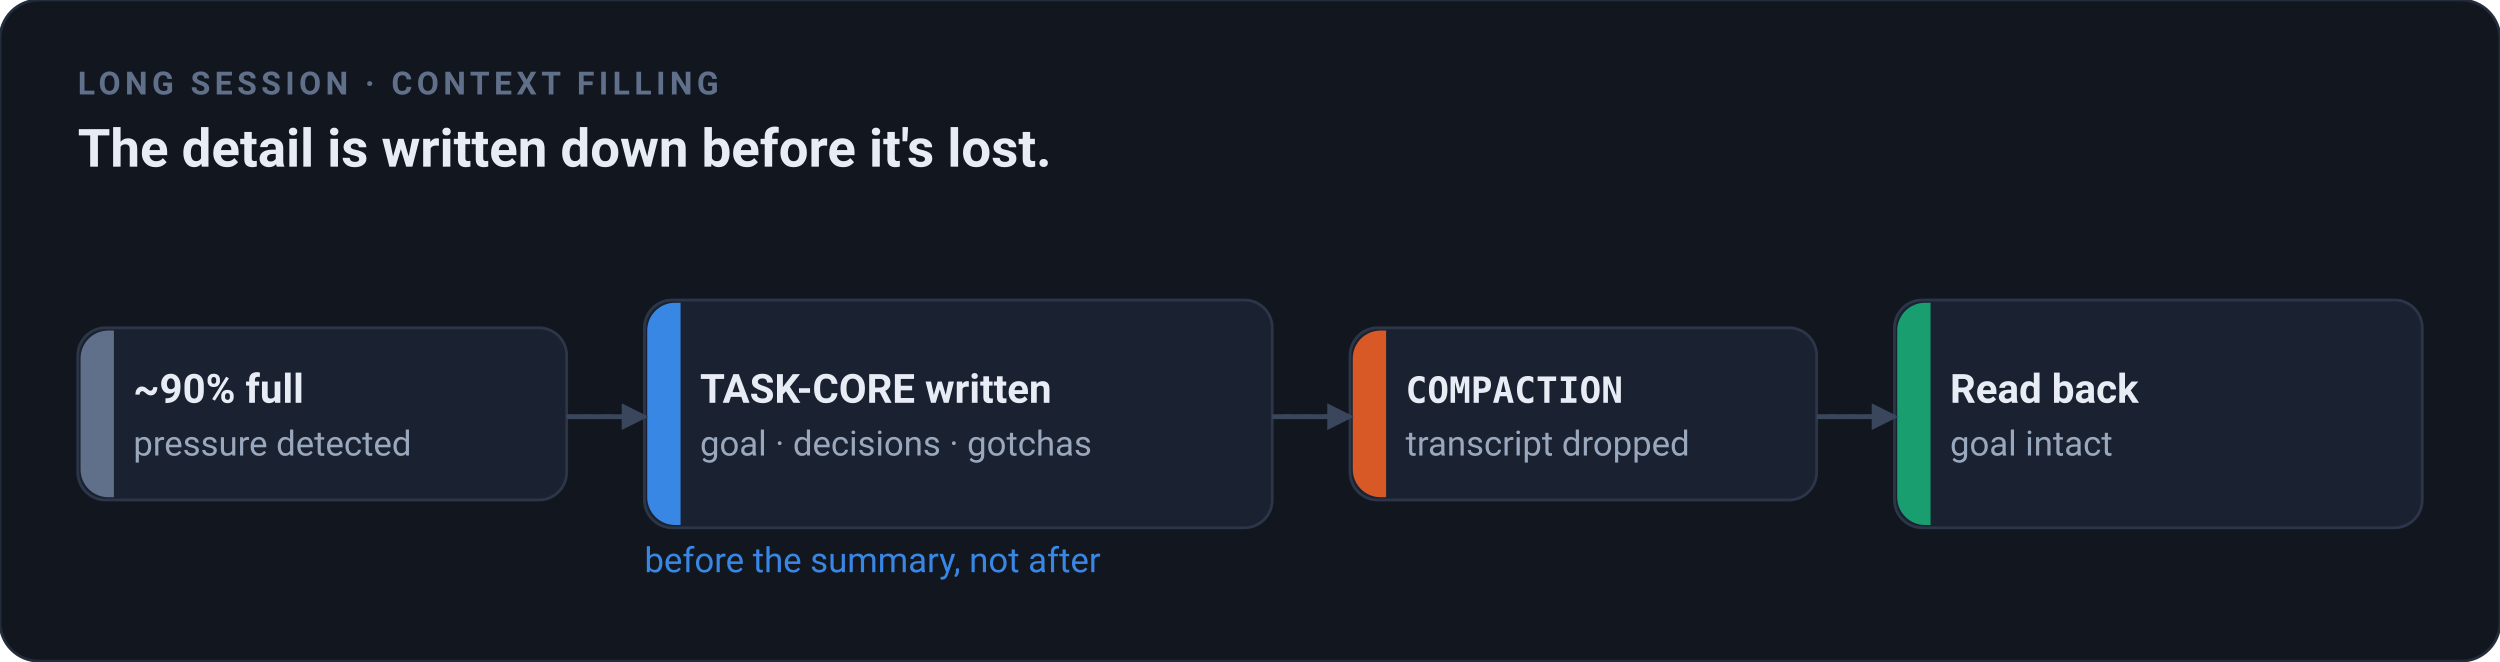
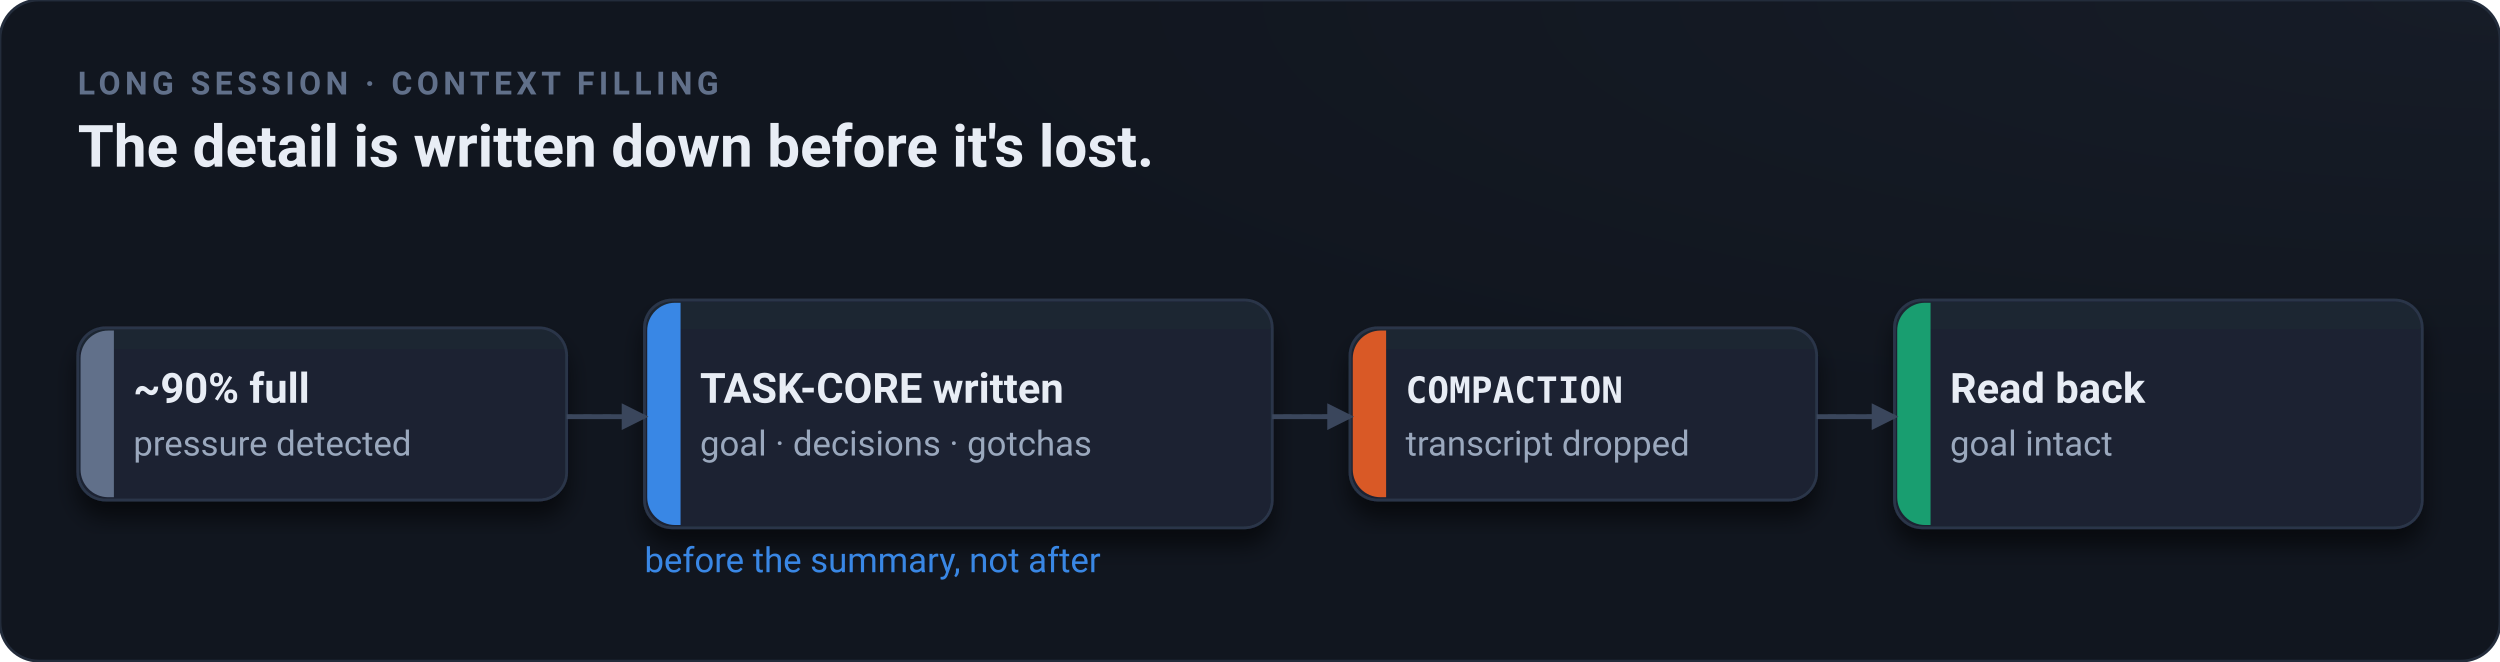
- <svg xmlns="http://www.w3.org/2000/svg" viewBox="0 0 900 238" width="900" height="238" role="img" aria-label="At about 90% context the task-core is written before compaction drops the transcript, then read back with the goal intact.">
-   <defs>
-     <marker id="ar" viewBox="0 0 10 10" refX="8.5" refY="5" markerWidth="5.5" markerHeight="5.5" orient="auto-start-reverse">
-       <path d="M0 0 L10 5 L0 10 z" fill="#3a465c" />
-     </marker>
-   </defs>
-   <rect width="900" height="238" rx="14" fill="#11161f" stroke="#232c3b" />
-   <text x="28" y="34" font-family="ui-sans-serif,-apple-system,BlinkMacSystemFont,'Segoe UI',Roboto,'Helvetica Neue',sans-serif" font-size="11.5" font-weight="600" letter-spacing="1.6" fill="#61708a">LONG SESSION · CONTEXT FILLING</text>
-   <text x="28" y="60" font-family="ui-sans-serif,-apple-system,BlinkMacSystemFont,'Segoe UI',Roboto,'Helvetica Neue',sans-serif" font-size="19" font-weight="650" fill="#e8edf5">The detail is written down before it's lost.</text>
-   <line x1="28" y1="150" x2="872" y2="150" stroke="#3a465c" stroke-width="1.5" stroke-dasharray="3 4" />
-   <rect x="28" y="118" width="176" height="62" rx="10" fill="#1a2130" stroke="#2c3648" />
-   <path d="M29 129 a10 10 0 0 1 10 -10 h2 v60 h-2 a10 10 0 0 1 -10 -10 z" fill="#61708a" />
-   <text x="48" y="145" font-family="ui-sans-serif,-apple-system,BlinkMacSystemFont,'Segoe UI',Roboto,'Helvetica Neue',sans-serif" font-size="14.5" font-weight="600" fill="#e8edf5">~90% full</text>
-   <text x="48" y="164" font-family="ui-sans-serif,-apple-system,BlinkMacSystemFont,'Segoe UI',Roboto,'Helvetica Neue',sans-serif" font-size="12.5" fill="#9aa8bd">pressure detected</text>
-   <rect x="232" y="108" width="226" height="82" rx="10" fill="#1a2130" stroke="#2c3648" />
-   <path d="M233 119 a10 10 0 0 1 10 -10 h2 v80 h-2 a10 10 0 0 1 -10 -10 z" fill="#3987e5" />
-   <text x="252" y="145" font-family="ui-sans-serif,-apple-system,BlinkMacSystemFont,'Segoe UI',Roboto,'Helvetica Neue',sans-serif" font-size="14.5" font-weight="600" fill="#e8edf5">TASK-CORE written</text>
-   <text x="252" y="164" font-family="ui-sans-serif,-apple-system,BlinkMacSystemFont,'Segoe UI',Roboto,'Helvetica Neue',sans-serif" font-size="12.5" fill="#9aa8bd">goal · decisions · gotchas</text>
-   <text x="232" y="206" text-anchor="start" font-family="ui-sans-serif,-apple-system,BlinkMacSystemFont,'Segoe UI',Roboto,'Helvetica Neue',sans-serif" font-size="12.5" fill="#3987e5">before the summary, not after</text>
-   <rect x="486" y="118" width="168" height="62" rx="10" fill="#1a2130" stroke="#2c3648" />
-   <path d="M487 129 a10 10 0 0 1 10 -10 h2 v60 h-2 a10 10 0 0 1 -10 -10 z" fill="#d95926" />
-   <text x="506" y="145" font-family="ui-monospace,SFMono-Regular,Menlo,Consolas,monospace" font-size="13" font-weight="600" fill="#e8edf5">COMPACTION</text>
-   <text x="506" y="164" font-family="ui-sans-serif,-apple-system,BlinkMacSystemFont,'Segoe UI',Roboto,'Helvetica Neue',sans-serif" font-size="12.5" fill="#9aa8bd">transcript dropped</text>
-   <rect x="682" y="108" width="190" height="82" rx="10" fill="#1a2130" stroke="#2c3648" />
-   <path d="M683 119 a10 10 0 0 1 10 -10 h2 v80 h-2 a10 10 0 0 1 -10 -10 z" fill="#199e70" />
-   <text x="702" y="145" font-family="ui-sans-serif,-apple-system,BlinkMacSystemFont,'Segoe UI',Roboto,'Helvetica Neue',sans-serif" font-size="14.5" font-weight="600" fill="#e8edf5">Read back</text>
-   <text x="702" y="164" font-family="ui-sans-serif,-apple-system,BlinkMacSystemFont,'Segoe UI',Roboto,'Helvetica Neue',sans-serif" font-size="12.5" fill="#9aa8bd">goal intact</text>
-   <line x1="204" y1="150" x2="232" y2="150" stroke="#3a465c" stroke-width="1.75" marker-end="url(#ar)" />
-   <line x1="458" y1="150" x2="486" y2="150" stroke="#3a465c" stroke-width="1.75" marker-end="url(#ar)" />
-   <line x1="654" y1="150" x2="682" y2="150" stroke="#3a465c" stroke-width="1.75" marker-end="url(#ar)" />
+ <svg xmlns="http://www.w3.org/2000/svg" height="238" viewBox="0 0 900 238" width="900">
+   <marker id="a" markerHeight="5.5" markerWidth="5.5" orient="auto-start-reverse" refX="8.5" refY="5" viewBox="0 0 10 10">
+     <path d="m0 0 10 5-10 5z" fill="#3a465c" />
+   </marker>
+   <radialGradient id="b" cx="100%" cy="0%" r="120%">
+     <stop offset="0" stop-color="#161c27" />
+     <stop offset=".55" stop-color="#11161f" />
+   </radialGradient>
+   <linearGradient id="c" x1="0" x2="0" y1="0" y2="1">
+     <stop offset="0" stop-color="#1d2533" />
+     <stop offset="1" stop-color="#1a2130" />
+   </linearGradient>
+   <filter id="d" height="140%" width="140%" x="-20%" y="-20%">
+     <feGaussianBlur in="SourceAlpha" stdDeviation="4" />
+     <feOffset dx="0" dy="6" result="off" />
+     <feComponentTransfer>
+       <feFuncA slope="0.55" type="linear" />
+     </feComponentTransfer>
+     <feMerge>
+       <feMergeNode />
+       <feMergeNode in="SourceGraphic" />
+     </feMerge>
+   </filter>
+   <rect fill="url(#b)" height="238" rx="14" stroke="#232c3b" width="900" />
+   <text fill="#61708a" font-family="ui-sans-serif,-apple-system,BlinkMacSystemFont,'Segoe UI',Roboto,'Helvetica Neue',sans-serif" font-size="11.5" font-weight="600" letter-spacing="1.6" x="28" y="34">LONG SESSION · CONTEXT FILLING</text>
+   <text fill="#e8edf5" font-family="ui-sans-serif,-apple-system,BlinkMacSystemFont,'Segoe UI',Roboto,'Helvetica Neue',sans-serif" font-size="21" font-weight="700" x="28" y="60">The detail is written down before it's lost.</text>
+   <path d="m28 150h844" stroke="#3a465c" stroke-dasharray="3 4" stroke-width="1.5" />
+   <rect fill="url(#c)" filter="url(#d)" height="62" rx="10" stroke="#2c3648" width="176" x="28" y="118" />
+   <path d="m29 129a10 10 0 0 1 10-10h2v60h-2a10 10 0 0 1 -10-10z" fill="#61708a" />
+   <text fill="#e8edf5" font-family="ui-sans-serif,-apple-system,BlinkMacSystemFont,'Segoe UI',Roboto,'Helvetica Neue',sans-serif" font-size="15" font-weight="600" x="48" y="145">~90% full</text>
+   <text fill="#9aa8bd" font-family="ui-sans-serif,-apple-system,BlinkMacSystemFont,'Segoe UI',Roboto,'Helvetica Neue',sans-serif" font-size="12.5" x="48" y="164">pressure detected</text>
+   <rect fill="url(#c)" filter="url(#d)" height="82" rx="10" stroke="#2c3648" width="226" x="232" y="108" />
+   <path d="m233 119a10 10 0 0 1 10-10h2v80h-2a10 10 0 0 1 -10-10z" fill="#3987e5" />
+   <g font-family="ui-sans-serif,-apple-system,BlinkMacSystemFont,'Segoe UI',Roboto,'Helvetica Neue',sans-serif">
+     <text fill="#e8edf5" font-size="15" font-weight="600" x="252" y="145">TASK-CORE written</text>
+     <text fill="#9aa8bd" font-size="12.5" x="252" y="164">goal · decisions · gotchas</text>
+     <text fill="#3987e5" font-size="12.5" x="232" y="206">before the summary, not after</text>
+   </g>
+   <rect fill="url(#c)" filter="url(#d)" height="62" rx="10" stroke="#2c3648" width="168" x="486" y="118" />
+   <path d="m487 129a10 10 0 0 1 10-10h2v60h-2a10 10 0 0 1 -10-10z" fill="#d95926" />
+   <text fill="#e8edf5" font-family="ui-monospace,SFMono-Regular,Menlo,Consolas,monospace" font-size="13" font-weight="600" x="506" y="145">COMPACTION</text>
+   <text fill="#9aa8bd" font-family="ui-sans-serif,-apple-system,BlinkMacSystemFont,'Segoe UI',Roboto,'Helvetica Neue',sans-serif" font-size="12.5" x="506" y="164">transcript dropped</text>
+   <rect fill="url(#c)" filter="url(#d)" height="82" rx="10" stroke="#2c3648" width="190" x="682" y="108" />
+   <path d="m683 119a10 10 0 0 1 10-10h2v80h-2a10 10 0 0 1 -10-10z" fill="#199e70" />
+   <text fill="#e8edf5" font-family="ui-sans-serif,-apple-system,BlinkMacSystemFont,'Segoe UI',Roboto,'Helvetica Neue',sans-serif" font-size="15" font-weight="600" x="702" y="145">Read back</text>
+   <text fill="#9aa8bd" font-family="ui-sans-serif,-apple-system,BlinkMacSystemFont,'Segoe UI',Roboto,'Helvetica Neue',sans-serif" font-size="12.5" x="702" y="164">goal intact</text>
+   <path d="m204 150h28" marker-end="url(#a)" stroke="#3a465c" stroke-width="1.75" />
+   <path d="m458 150h28" marker-end="url(#a)" stroke="#3a465c" stroke-width="1.75" />
+   <path d="m654 150h28" marker-end="url(#a)" stroke="#3a465c" stroke-width="1.75" />
</svg>
